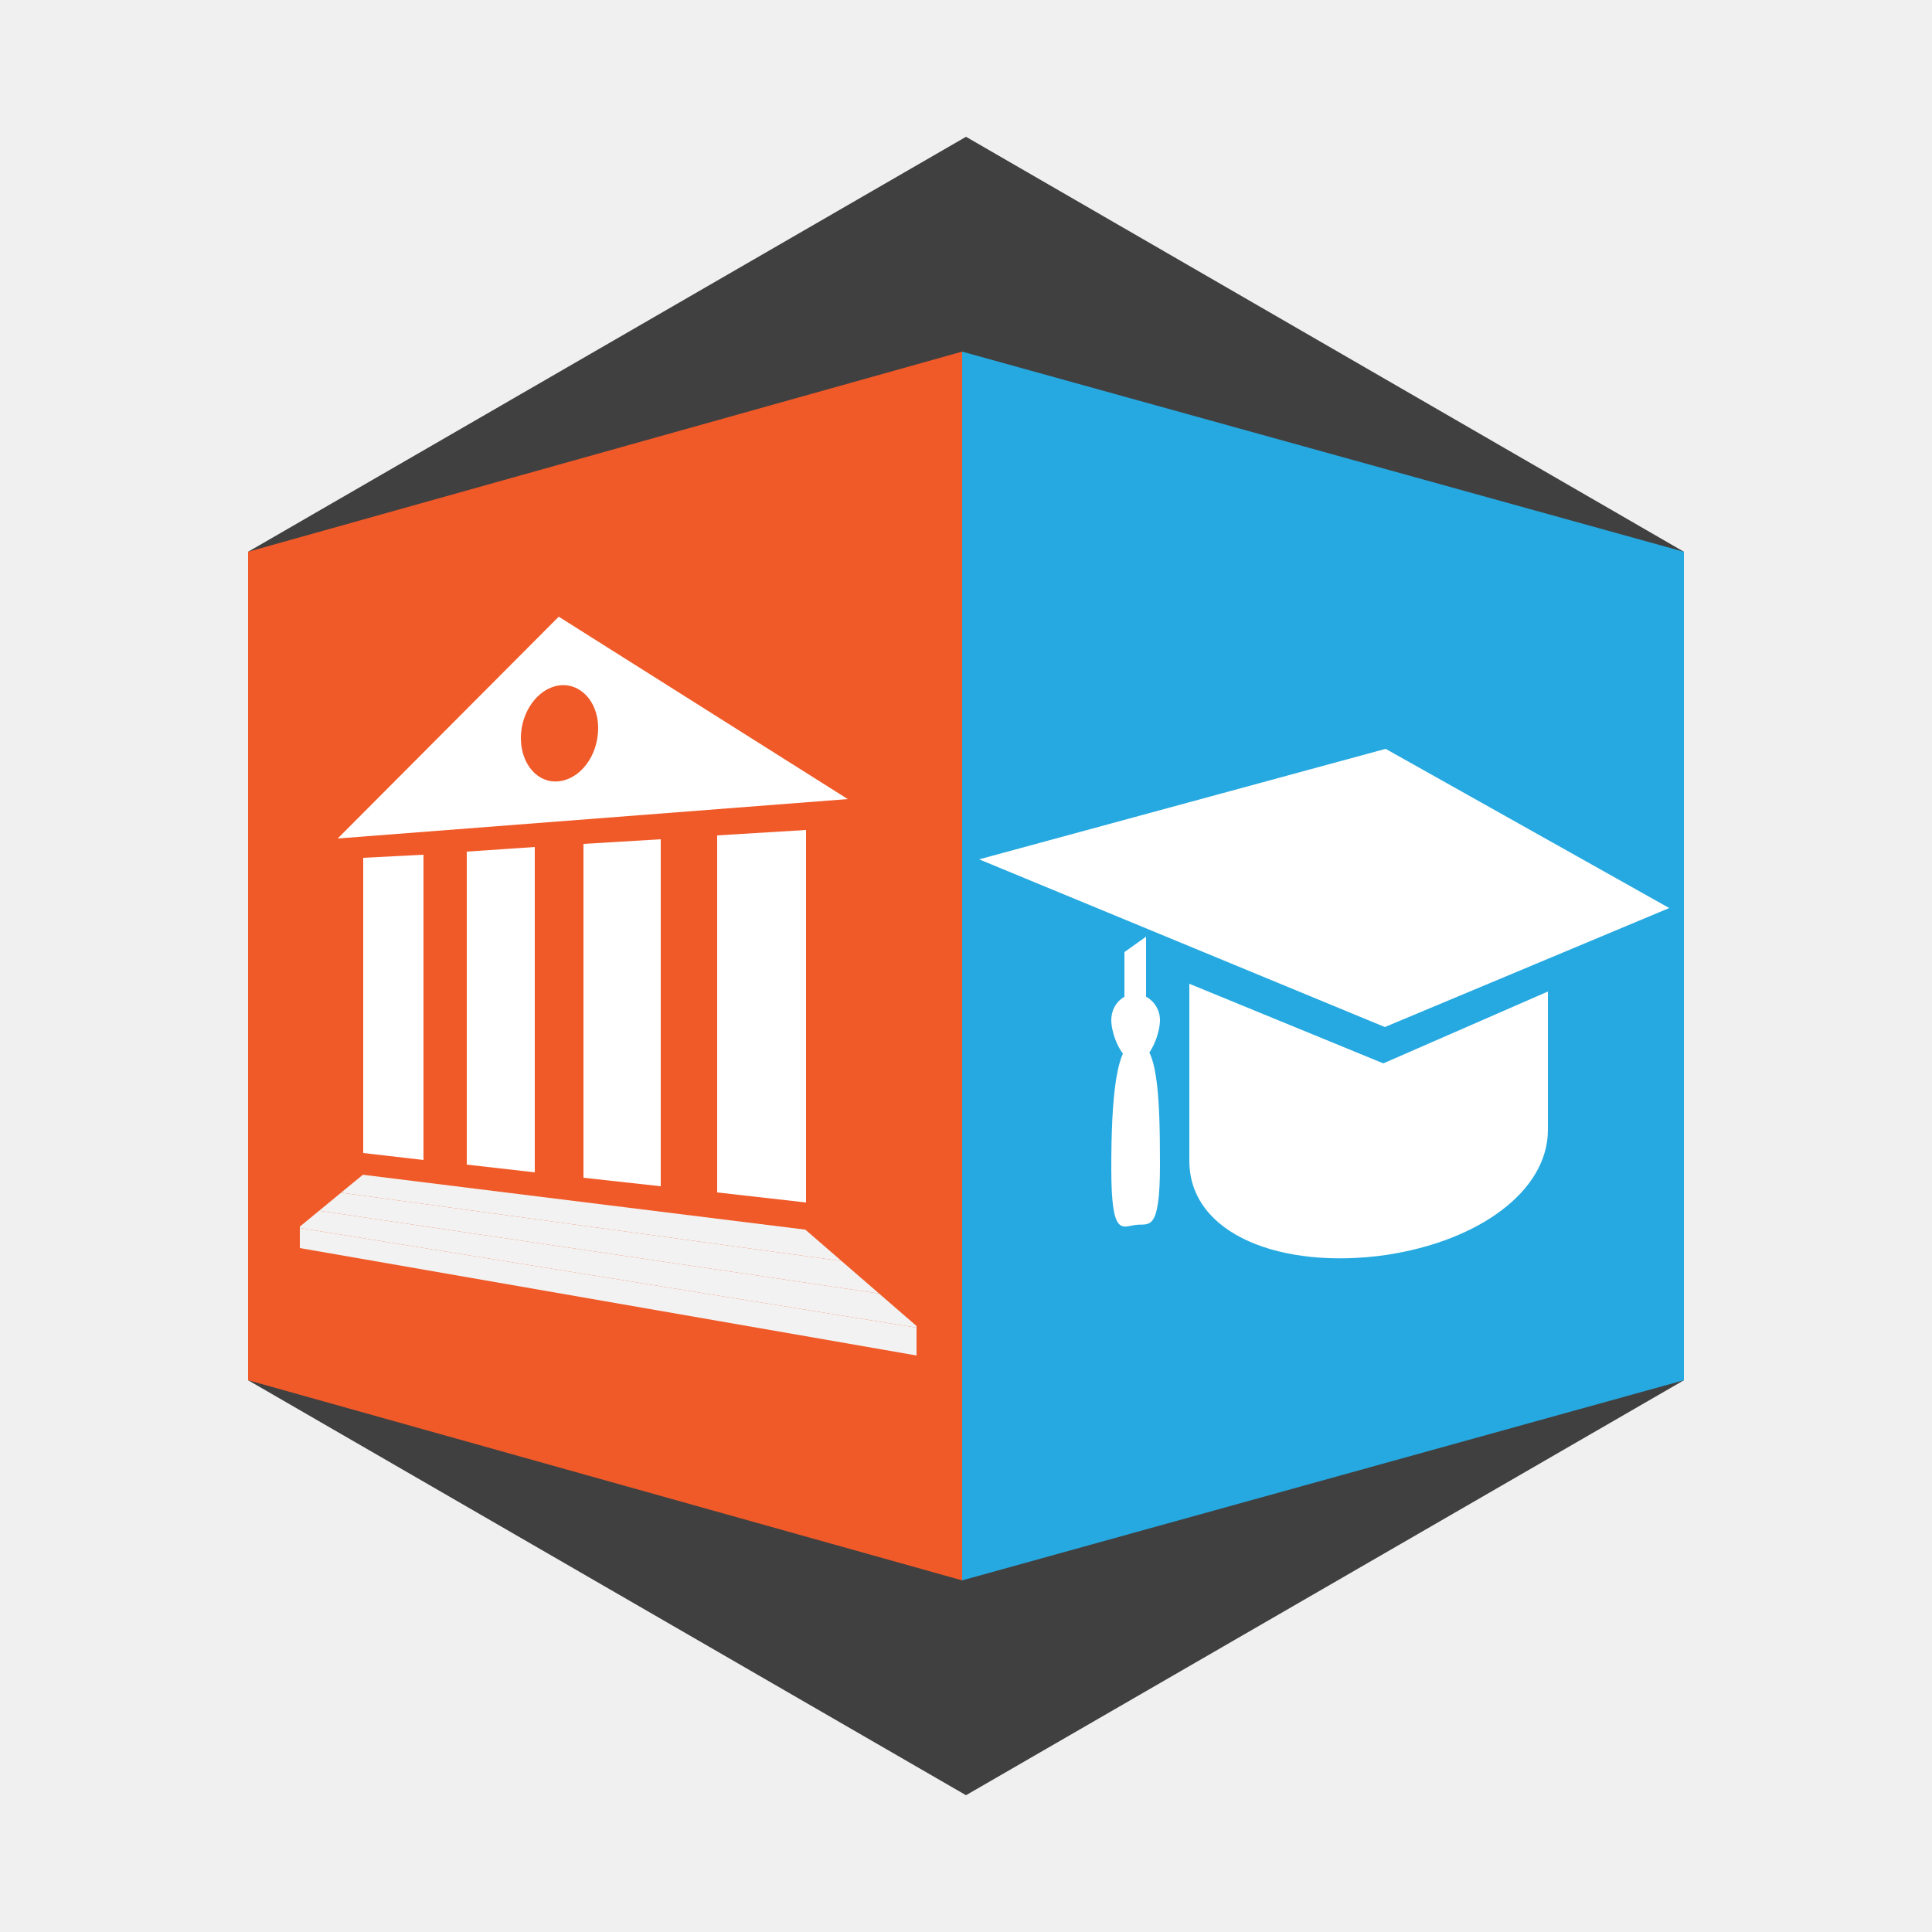
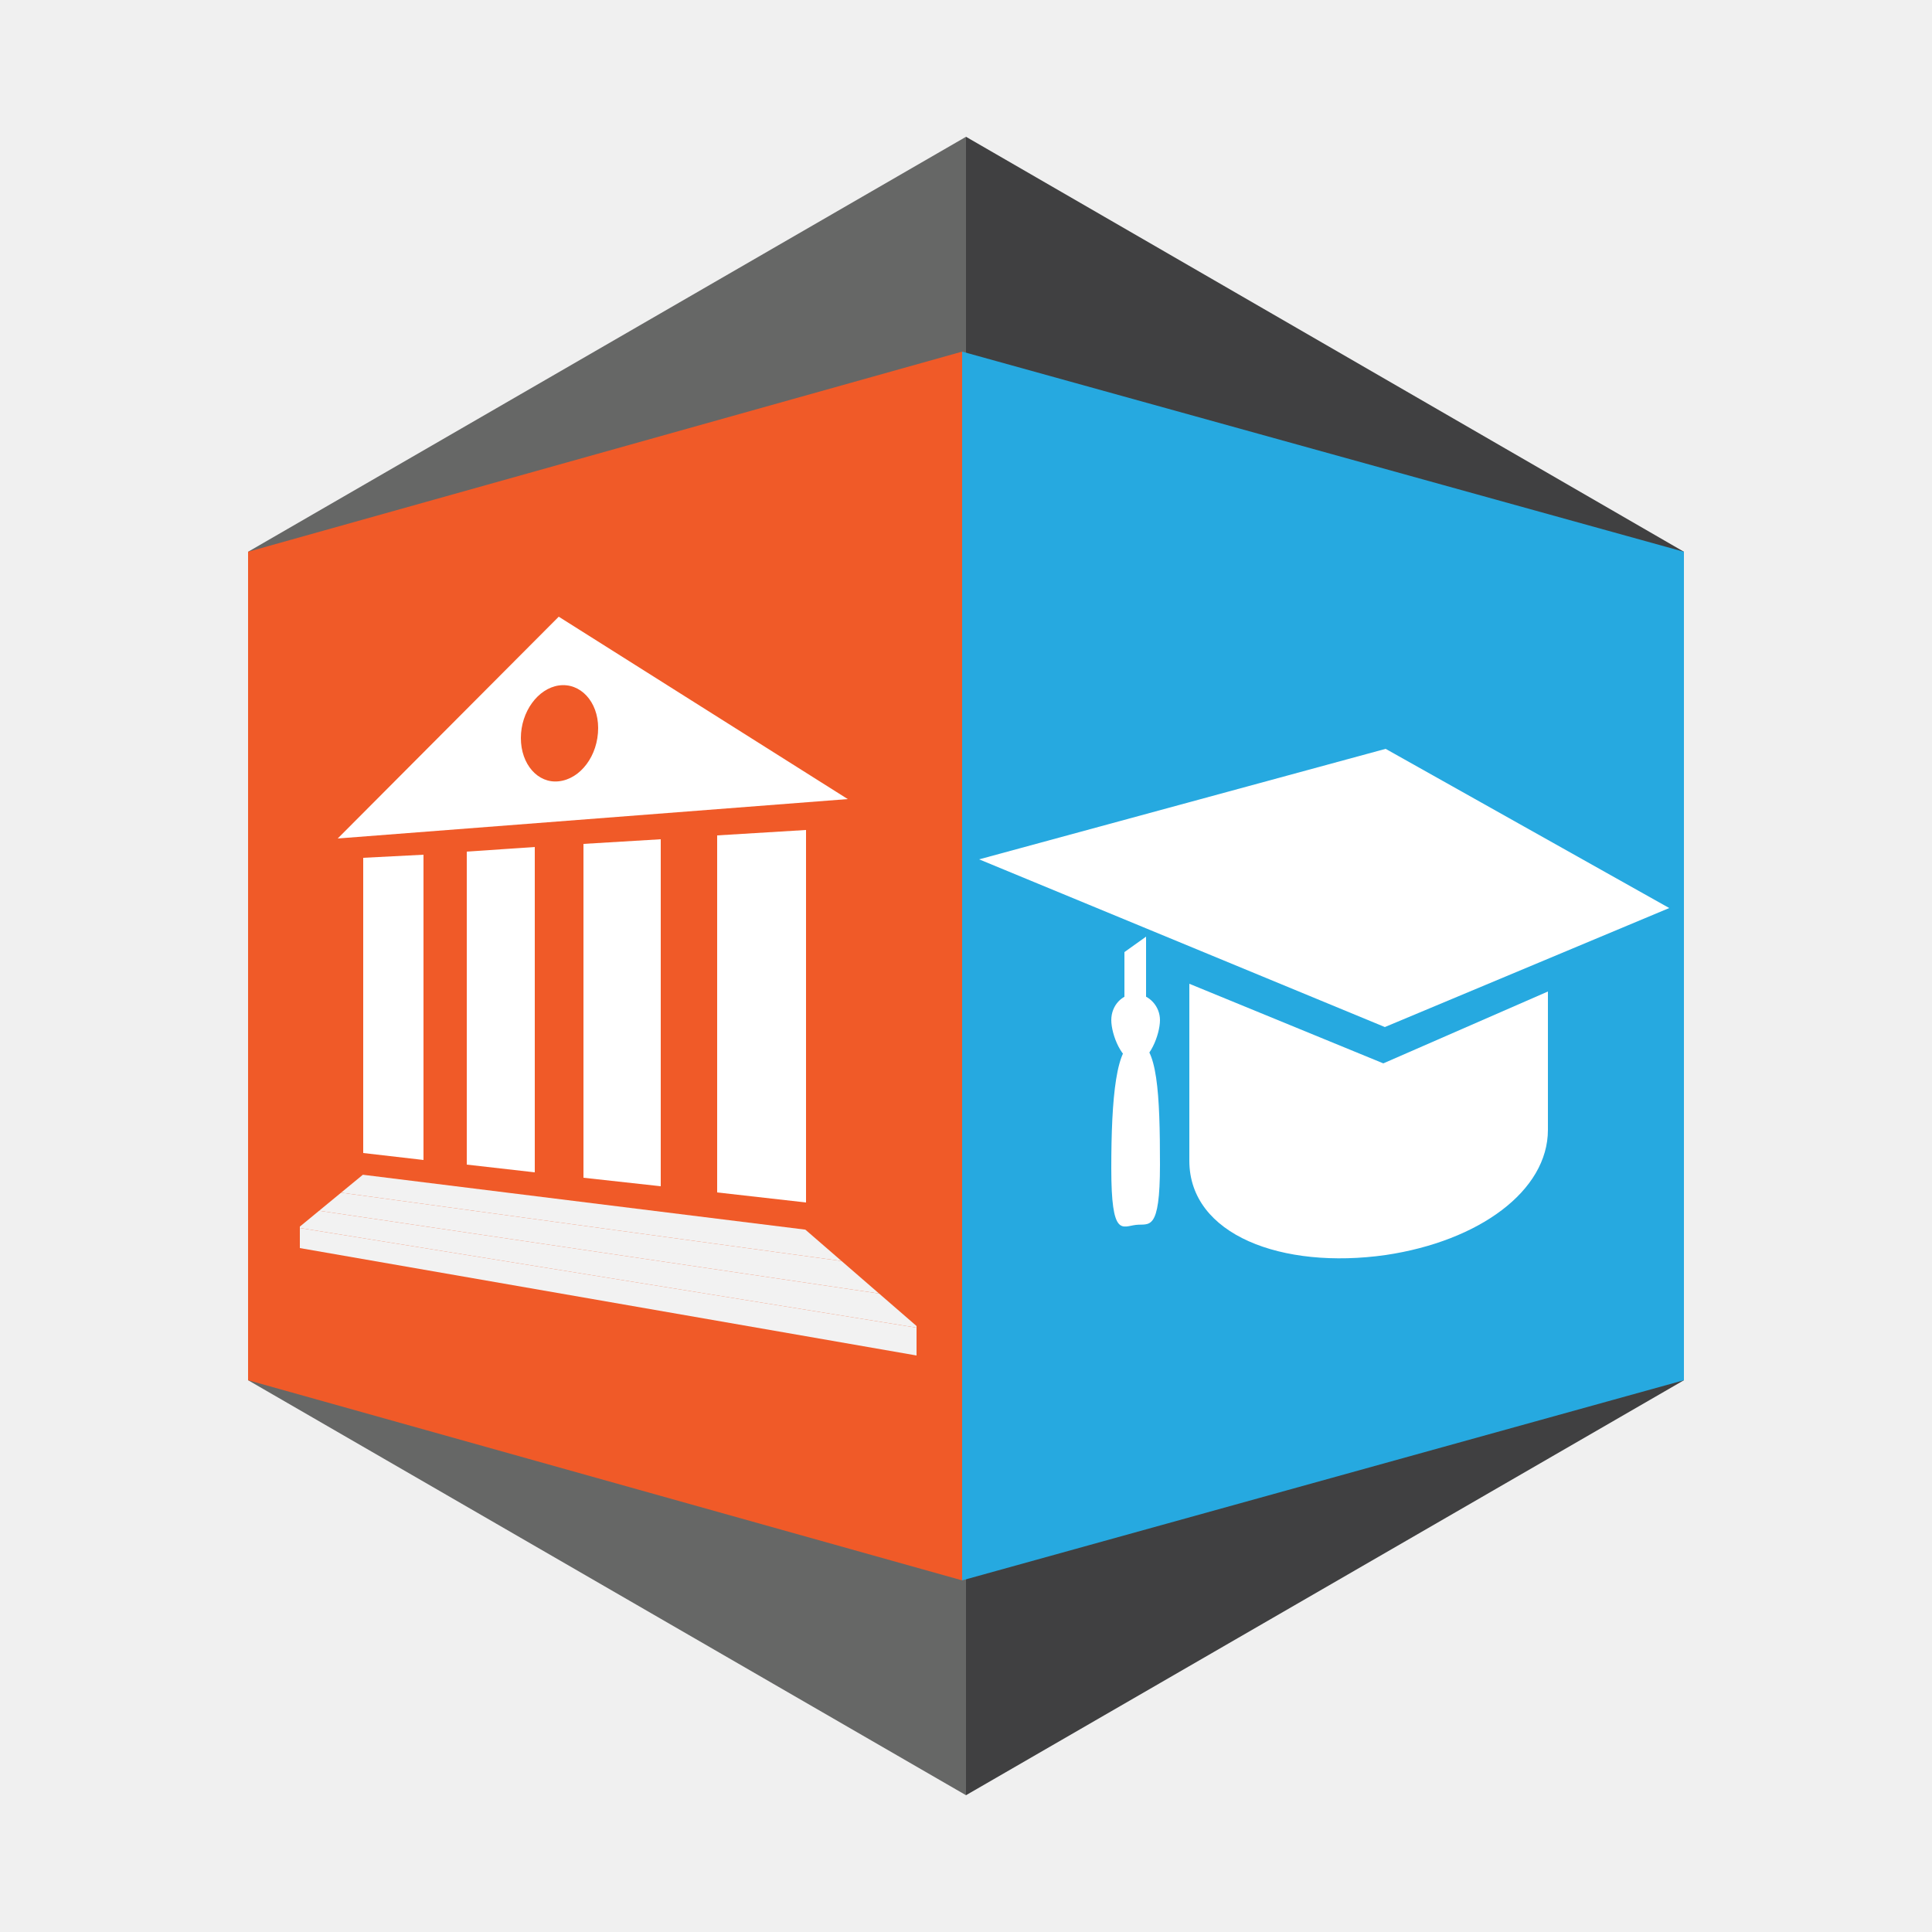
<svg xmlns="http://www.w3.org/2000/svg" xmlns:xlink="http://www.w3.org/1999/xlink" version="1.1" id="Layer_1" x="0px" y="0px" viewBox="-50 -50 250 250" enable-background="new -50 -50 250 250" xml:space="preserve">
-   <polygon id="XMLID_22_" fill="#404041" points="-17.9,21.4 75,-32.3 167.9,21.4 167.9,128.6 75,182.3 -17.9,128.6 " />
+   <polygon fill="#666766" points="75,-32.3 75,182.3 -17.9,128.6 -17.9,21.4 " />
+   <polygon fill="#404041" points="167.9,21.4 167.9,128.6 75,182.3 75,-32.3 " />
  <polygon id="XMLID_21_" fill="#F05A28" points="74.5,154.5 -17.9,128.6 -17.9,21.4 74.5,-4.5 " />
  <polygon id="RightShield" fill="#26A9E0" points="167.9,128.6 74.5,154.5 74.5,-4.5 167.9,21.4 " />
+   <g>
+     <polygon fill="#FFFFFF" points="252.4,-2.2 298.5,-37.1 344.7,-2.2  " />
+   </g>
+   <g>
+     <g>
+       <g>
+         <defs>
+           <polygon id="SVGID_1_" points="368.9,79 369,78.9 333.7,53.3 263.3,53.4 228.6,79     " />
+         </defs>
+         <clipPath id="SVGID_2_">
+           <use xlink:href="#SVGID_1_" overflow="visible" />
+         </clipPath>
+         <g clip-path="url(#SVGID_2_)">
+           <rect x="239.4" y="71.3" fill="#A8AAAD" width="118.9" height="4" />
+           <rect x="239.4" y="67.2" fill="#D2D3D4" width="118.9" height="4" />
+           <rect x="239.4" y="63.2" fill="#E7E7E7" width="118.9" height="4" />
+           <rect x="239.4" y="59.2" fill="#F2F2F2" width="118.9" height="4" />
+         </g>
+       </g>
+     </g>
+   </g>
+   <circle fill="#010101" cx="298.5" cy="-17.1" r="8.1" />
+   <g>
+     <polygon fill="#FFFFFF" points="275.2,10.1 275.2,1.6 255.9,1.6 255.9,10.1 260.6,10.1 260.6,50.8 255.9,50.8 255.9,59.4    275.2,59.4 275.2,50.8 270.6,50.8 270.6,10.1  " />
+   </g>
+   <g>
+     <polygon fill="#FFFFFF" points="319.9,10.1 319.9,1.6 300.6,1.6 300.6,10.1 305.2,10.1 305.2,50.8 300.6,50.8 300.6,59.4    319.9,59.4 319.9,50.8 315.2,50.8 315.2,10.1  " />
+   </g>
+   <g>
+     <polygon fill="#FFFFFF" points="297.6,10.1 297.6,1.6 278.2,1.6 278.2,10.1 282.9,10.1 282.9,50.8 278.2,50.8 278.2,59.4    297.6,59.4 297.6,50.8 292.9,50.8 292.9,10.1  " />
+   </g>
+   <g>
+     <polygon fill="#FFFFFF" points="342.2,10.1 342.2,1.6 322.9,1.6 322.9,10.1 327.5,10.1 327.5,50.8 322.9,50.8 322.9,59.4    342.2,59.4 342.2,50.8 337.5,50.8 337.5,10.1  " />
+   </g>
+   <rect x="252.5" y="-2.4" fill="#939598" width="92.1" height="4.4" />
  <g>
    <path fill="#FFFFFF" d="M22.3,29.8L-6.3,58.5l66-5.1L22.3,29.8z M22.3,51.1c-2.7,0.3-4.9-2.2-4.9-5.6s2.2-6.4,4.9-6.8   c2.8-0.4,5.1,2.1,5.1,5.5C27.4,47.8,25.1,50.8,22.3,51.1z" />
    <g>
      <g>
        <g>
          <defs>
-             <polygon id="SVGID_1_" points="78.9,130.6 79,130.6 47.5,103.3 1.1,98.6 -16.4,113      " />
+             <polygon id="SVGID_3_" points="78.9,130.6 79,130.6 47.5,103.3 1.1,98.6 -16.4,113      " />
          </defs>
-           <clipPath id="SVGID_2_">
-             <use xlink:href="#SVGID_1_" overflow="visible" />
+           <clipPath id="SVGID_4_">
+             <use xlink:href="#SVGID_3_" overflow="visible" />
          </clipPath>
-           <g clip-path="url(#SVGID_2_)">
+           <g clip-path="url(#SVGID_4_)">
            <polygon fill="#F2F2F2" points="-11.2,108.9 68.6,121.8 68.6,125.4 -11.2,111.5      " />
            <polygon fill="#F2F2F2" points="-11.2,106.3 68.6,118.1 68.6,121.8 -11.2,108.9      " />
            <polygon fill="#F2F2F2" points="-11.2,103.6 68.6,114.5 68.6,118.1 -11.2,106.3      " />
            <polygon fill="#F2F2F2" points="-11.2,101 68.6,110.9 68.6,114.5 -11.2,103.6      " />
          </g>
        </g>
      </g>
    </g>
    <polygon fill="#FFFFFF" points="4.8,100.1 -3,99.2 -3,61 4.8,60.6  " />
    <polygon fill="#FFFFFF" points="19.2,101.7 10.4,100.7 10.4,60.2 19.2,59.6  " />
    <polygon fill="#FFFFFF" points="35.5,103.5 25.5,102.4 25.5,59.2 35.5,58.6  " />
    <polygon fill="#FFFFFF" points="54.3,105.6 42.8,104.3 42.8,58.1 54.3,57.4  " />
  </g>
  <g>
+     <path fill="#FFFFFF" d="M297.5,137L264,159.2h67.2L297.5,137z M297.6,154.9c-2.9,0-5.2-2.3-5.2-5.2c0-2.9,2.3-5.2,5.2-5.2   s5.2,2.3,5.2,5.2C302.8,152.6,300.4,154.9,297.6,154.9z" />
+     <g>
+       <g>
+         <g>
+           <defs>
+             <polygon id="SVGID_5_" points="345.2,213 345.3,212.9 321.3,196.6 273.5,196.7 249.9,213      " />
+           </defs>
+           <clipPath id="SVGID_6_">
+             <use xlink:href="#SVGID_5_" overflow="visible" />
+           </clipPath>
+           <g clip-path="url(#SVGID_6_)">
+             <rect x="257.2" y="208.1" fill="#F2F2F2" width="80.7" height="2.6" />
+             <rect x="257.2" y="205.5" fill="#F2F2F2" width="80.7" height="2.6" />
+             <rect x="257.2" y="202.9" fill="#F2F2F2" width="80.7" height="2.6" />
+             <rect x="257.2" y="200.4" fill="#F2F2F2" width="80.7" height="2.6" />
+           </g>
+         </g>
+       </g>
+     </g>
+     <rect x="268.3" y="161.9" fill="#FFFFFF" width="9.7" height="35.8" />
+     <rect x="284.6" y="161.9" fill="#FFFFFF" width="9.7" height="35.8" />
+     <rect x="300.9" y="161.9" fill="#FFFFFF" width="9.7" height="35.8" />
+     <rect x="317.2" y="161.9" fill="#FFFFFF" width="9.7" height="35.8" />
+   </g>
+   <g>
+     <path fill="#FCEE21" d="M429.8,187.8c0,5.9-1,5-2.3,5s-2.3,0.9-2.3-5s0.4-10.6,2.3-10.7C429.5,177.2,429.8,181.9,429.8,187.8z" />
+     <g>
+       <path fill="#404041" d="M474.4,189.6c0,6.5-9.4,10.8-21,10.8c-11.6,0-21-4.3-21-10.8c0-6.5,9.4-11.8,21-11.8    C465.1,177.8,474.4,183.1,474.4,189.6z" />
+       <rect x="432.5" y="163.3" fill="#404041" width="41.9" height="26.3" />
+     </g>
+     <polygon points="453.5,179.2 414.1,161 453.5,147.5 492.9,161  " />
+     <path fill="none" stroke="#FCEE21" d="M453.5,161.5l-25.9,5.7c0,0-0.1,4.8-0.1,9" />
+     <circle fill="#404041" cx="453.5" cy="161.5" r="2.3" />
+     <path fill="#FCEE21" d="M428.2,188.7l0.5,0.4l0.4,0.5l0.2,0.6l0,0.6l-0.2,0.6c0,0,1.6,1.1,1.3,1.5c-0.3,0.4-1.7-1-1.7-1   s1.1,1.6,0.7,1.8s-1.3-1.5-1.3-1.5s0.6,1.8,0.1,1.9c-0.5,0.1-0.7-1.8-0.7-1.8s-0.1,1.9-0.5,1.9c-0.5-0.1-0.1-1.9-0.1-1.9   s-0.7,1.8-1.1,1.6c-0.4-0.2,0.6-1.9,0.6-1.9s-1.2,1.5-1.6,1.1s1.1-1.6,1.1-1.6l-0.3-0.6l-0.1-0.6l0.1-0.6l0.3-0.5l0.5-0.4l0.6-0.2   l0.6,0L428.2,188.7z" />
+     <path fill="#C1272D" d="M425.7,180.2v-1.6c0-0.3,0.3-0.6,0.6-0.6h2.5c0.3,0,0.6,0.3,0.6,0.6v1.6c0,0.2-0.9,0.8-1.9,0.8   C426.6,181,425.7,180.4,425.7,180.2z" />
+     <circle fill="#FCEE21" cx="427.5" cy="176.6" r="2.3" />
+   </g>
+   <g>
    <path fill="#FFFFFF" d="M100.1,100.7c0,8.8-1.4,7.6-3.1,7.8c-1.8,0.2-3.2,1.7-3.2-7.3s0.6-16.3,3.2-16.4   C99.8,84.9,100.1,91.8,100.1,100.7z" />
    <g>
      <path fill="#FFFFFF" d="M150.3,96.2c0,7.9-8.9,14.4-21,16.2c-13.4,1.9-25.4-2.6-25.4-12.2s11.9-8.3,25.3-8.6    C141.2,91.4,150.3,88.3,150.3,96.2z" />
      <polygon fill="#FFFFFF" points="150.3,78.3 129,87.6 103.9,77.3 103.9,100.2 150.3,96.2   " />
    </g>
    <polygon fill="#FFFFFF" points="129.2,82.9 76.7,61.2 129.3,46.9 166,67.5  " />
    <path fill="#FFFFFF" d="M100.1,82c0,1.9-1.4,5.4-3.1,5.4c-1.8,0-3.2-3.5-3.2-5.4c0-1.9,1.4-3.4,3.2-3.4   C98.7,78.7,100.1,80.2,100.1,82z" />
  </g>
  <polygon fill="#FFFFFF" points="98.3,82.2 95.5,84.2 95.5,73.2 98.3,71.2 " />
</svg>
